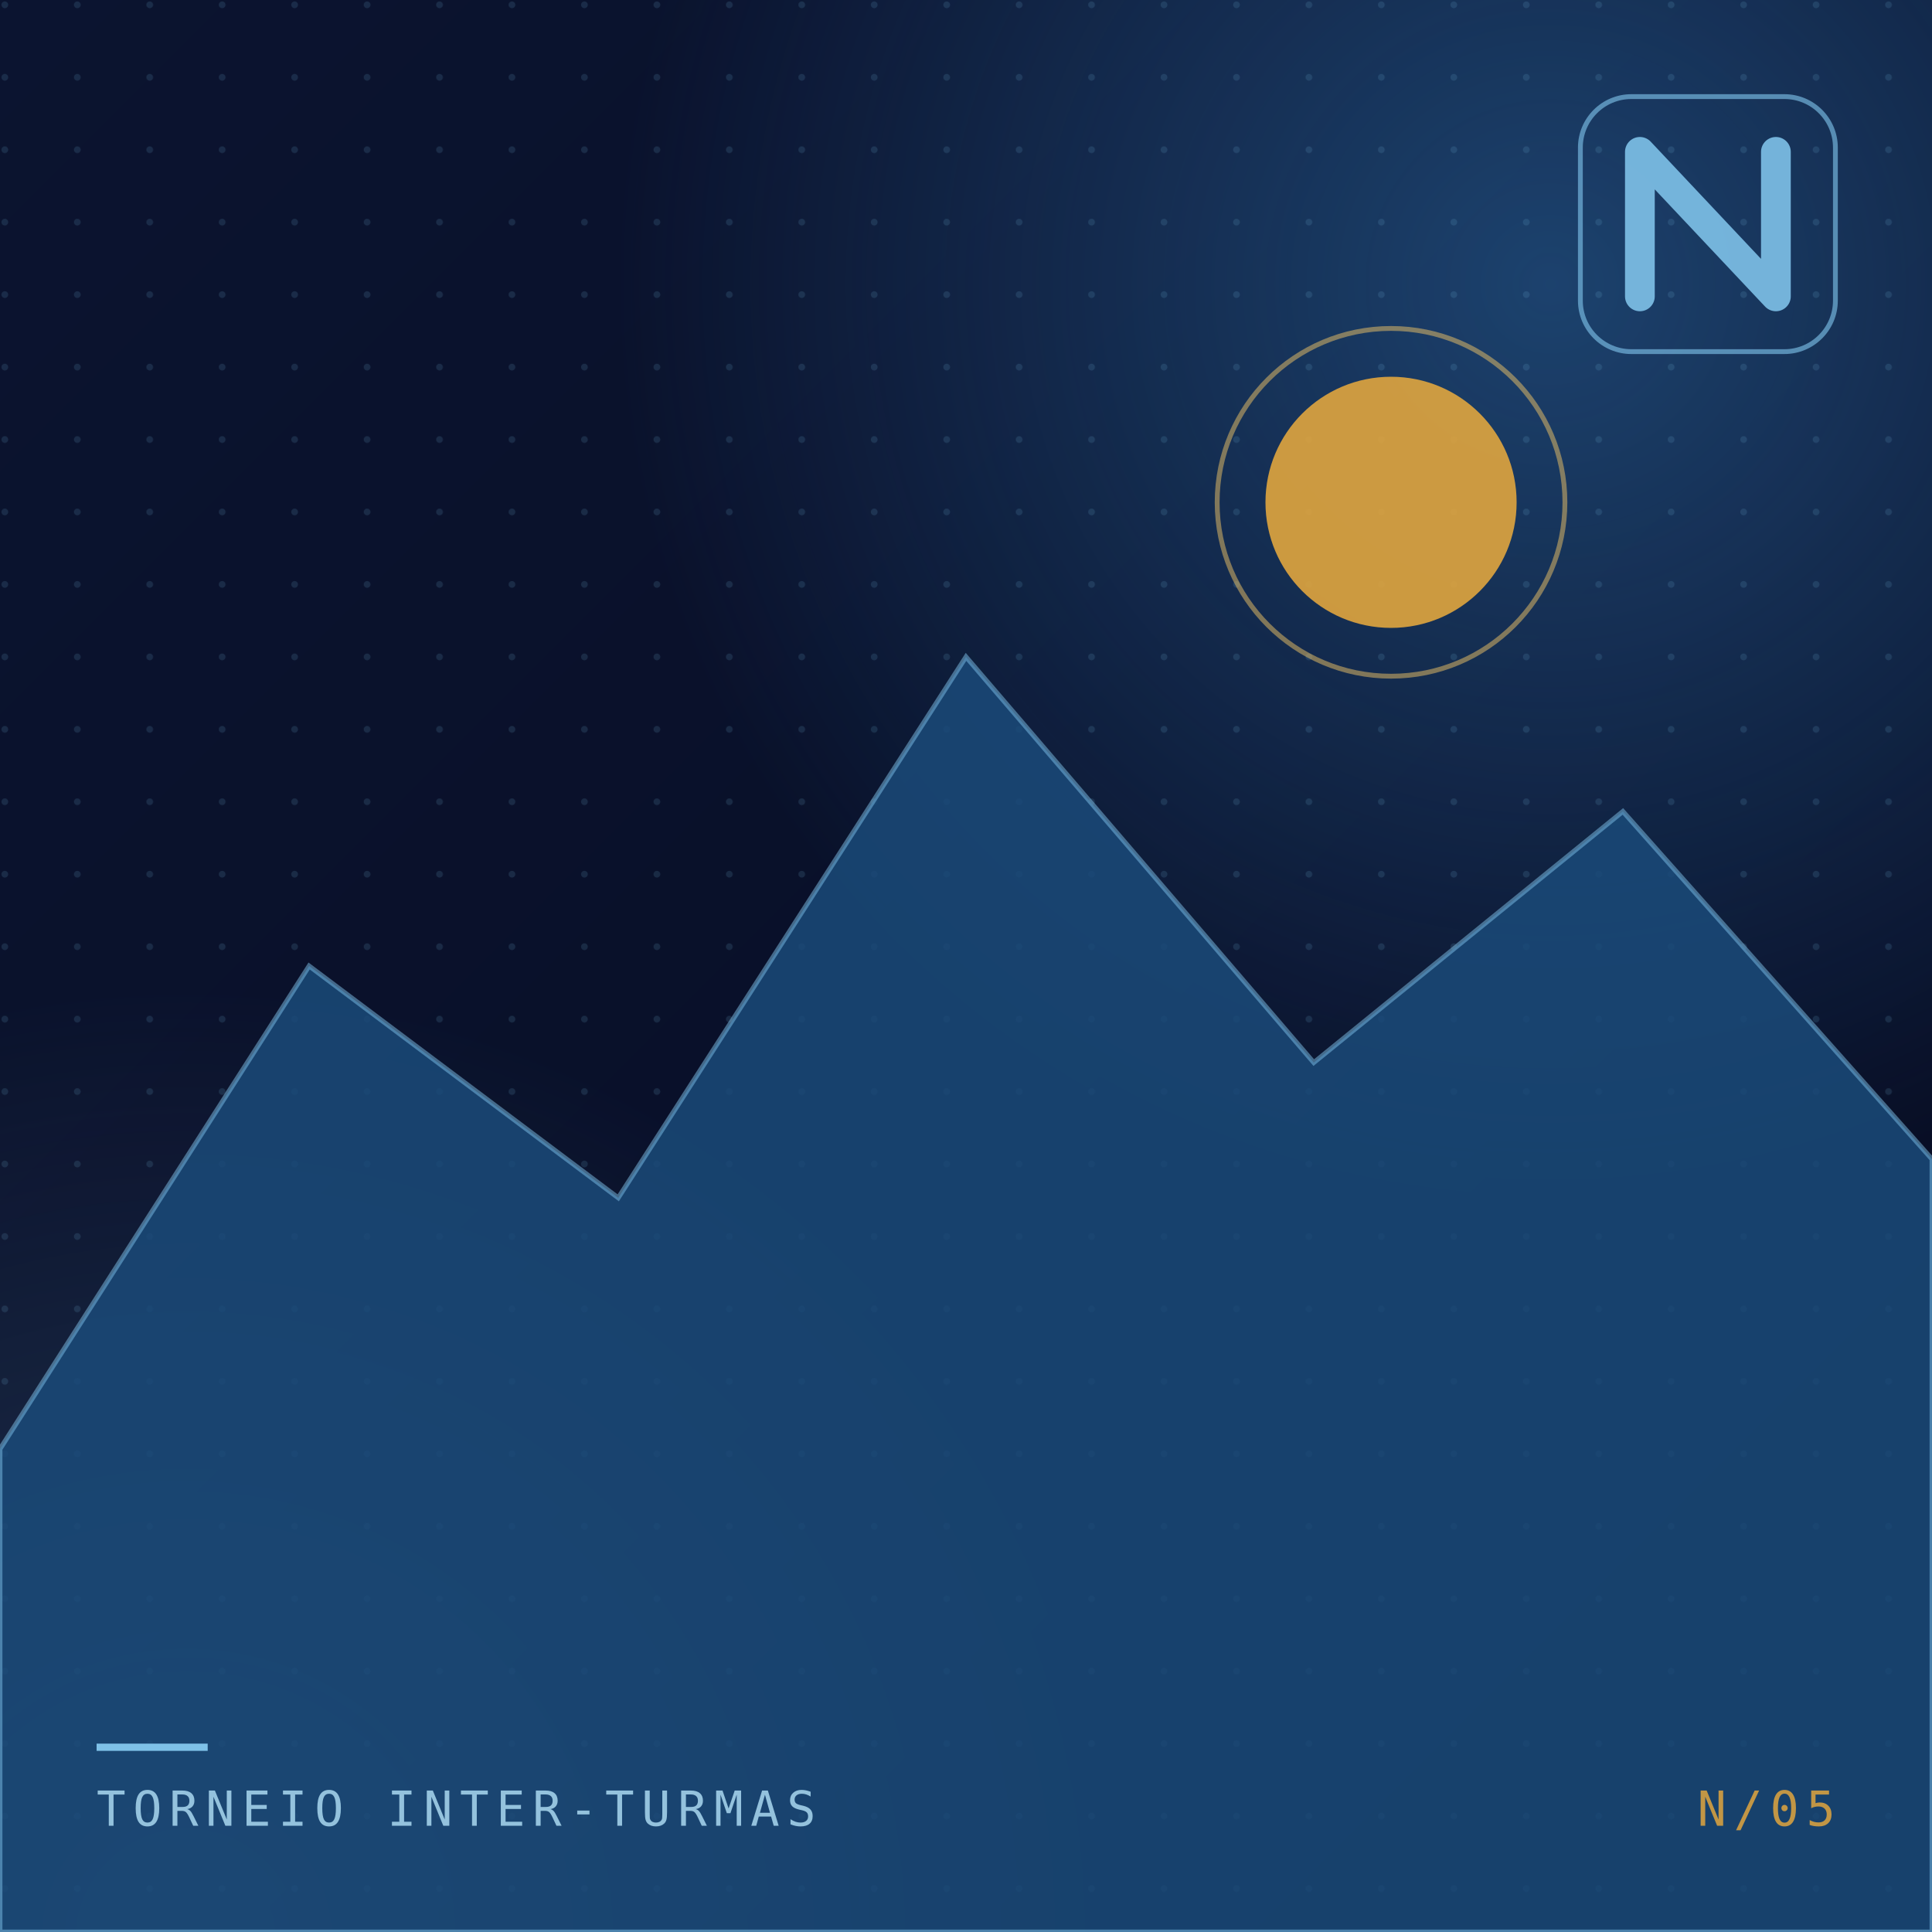
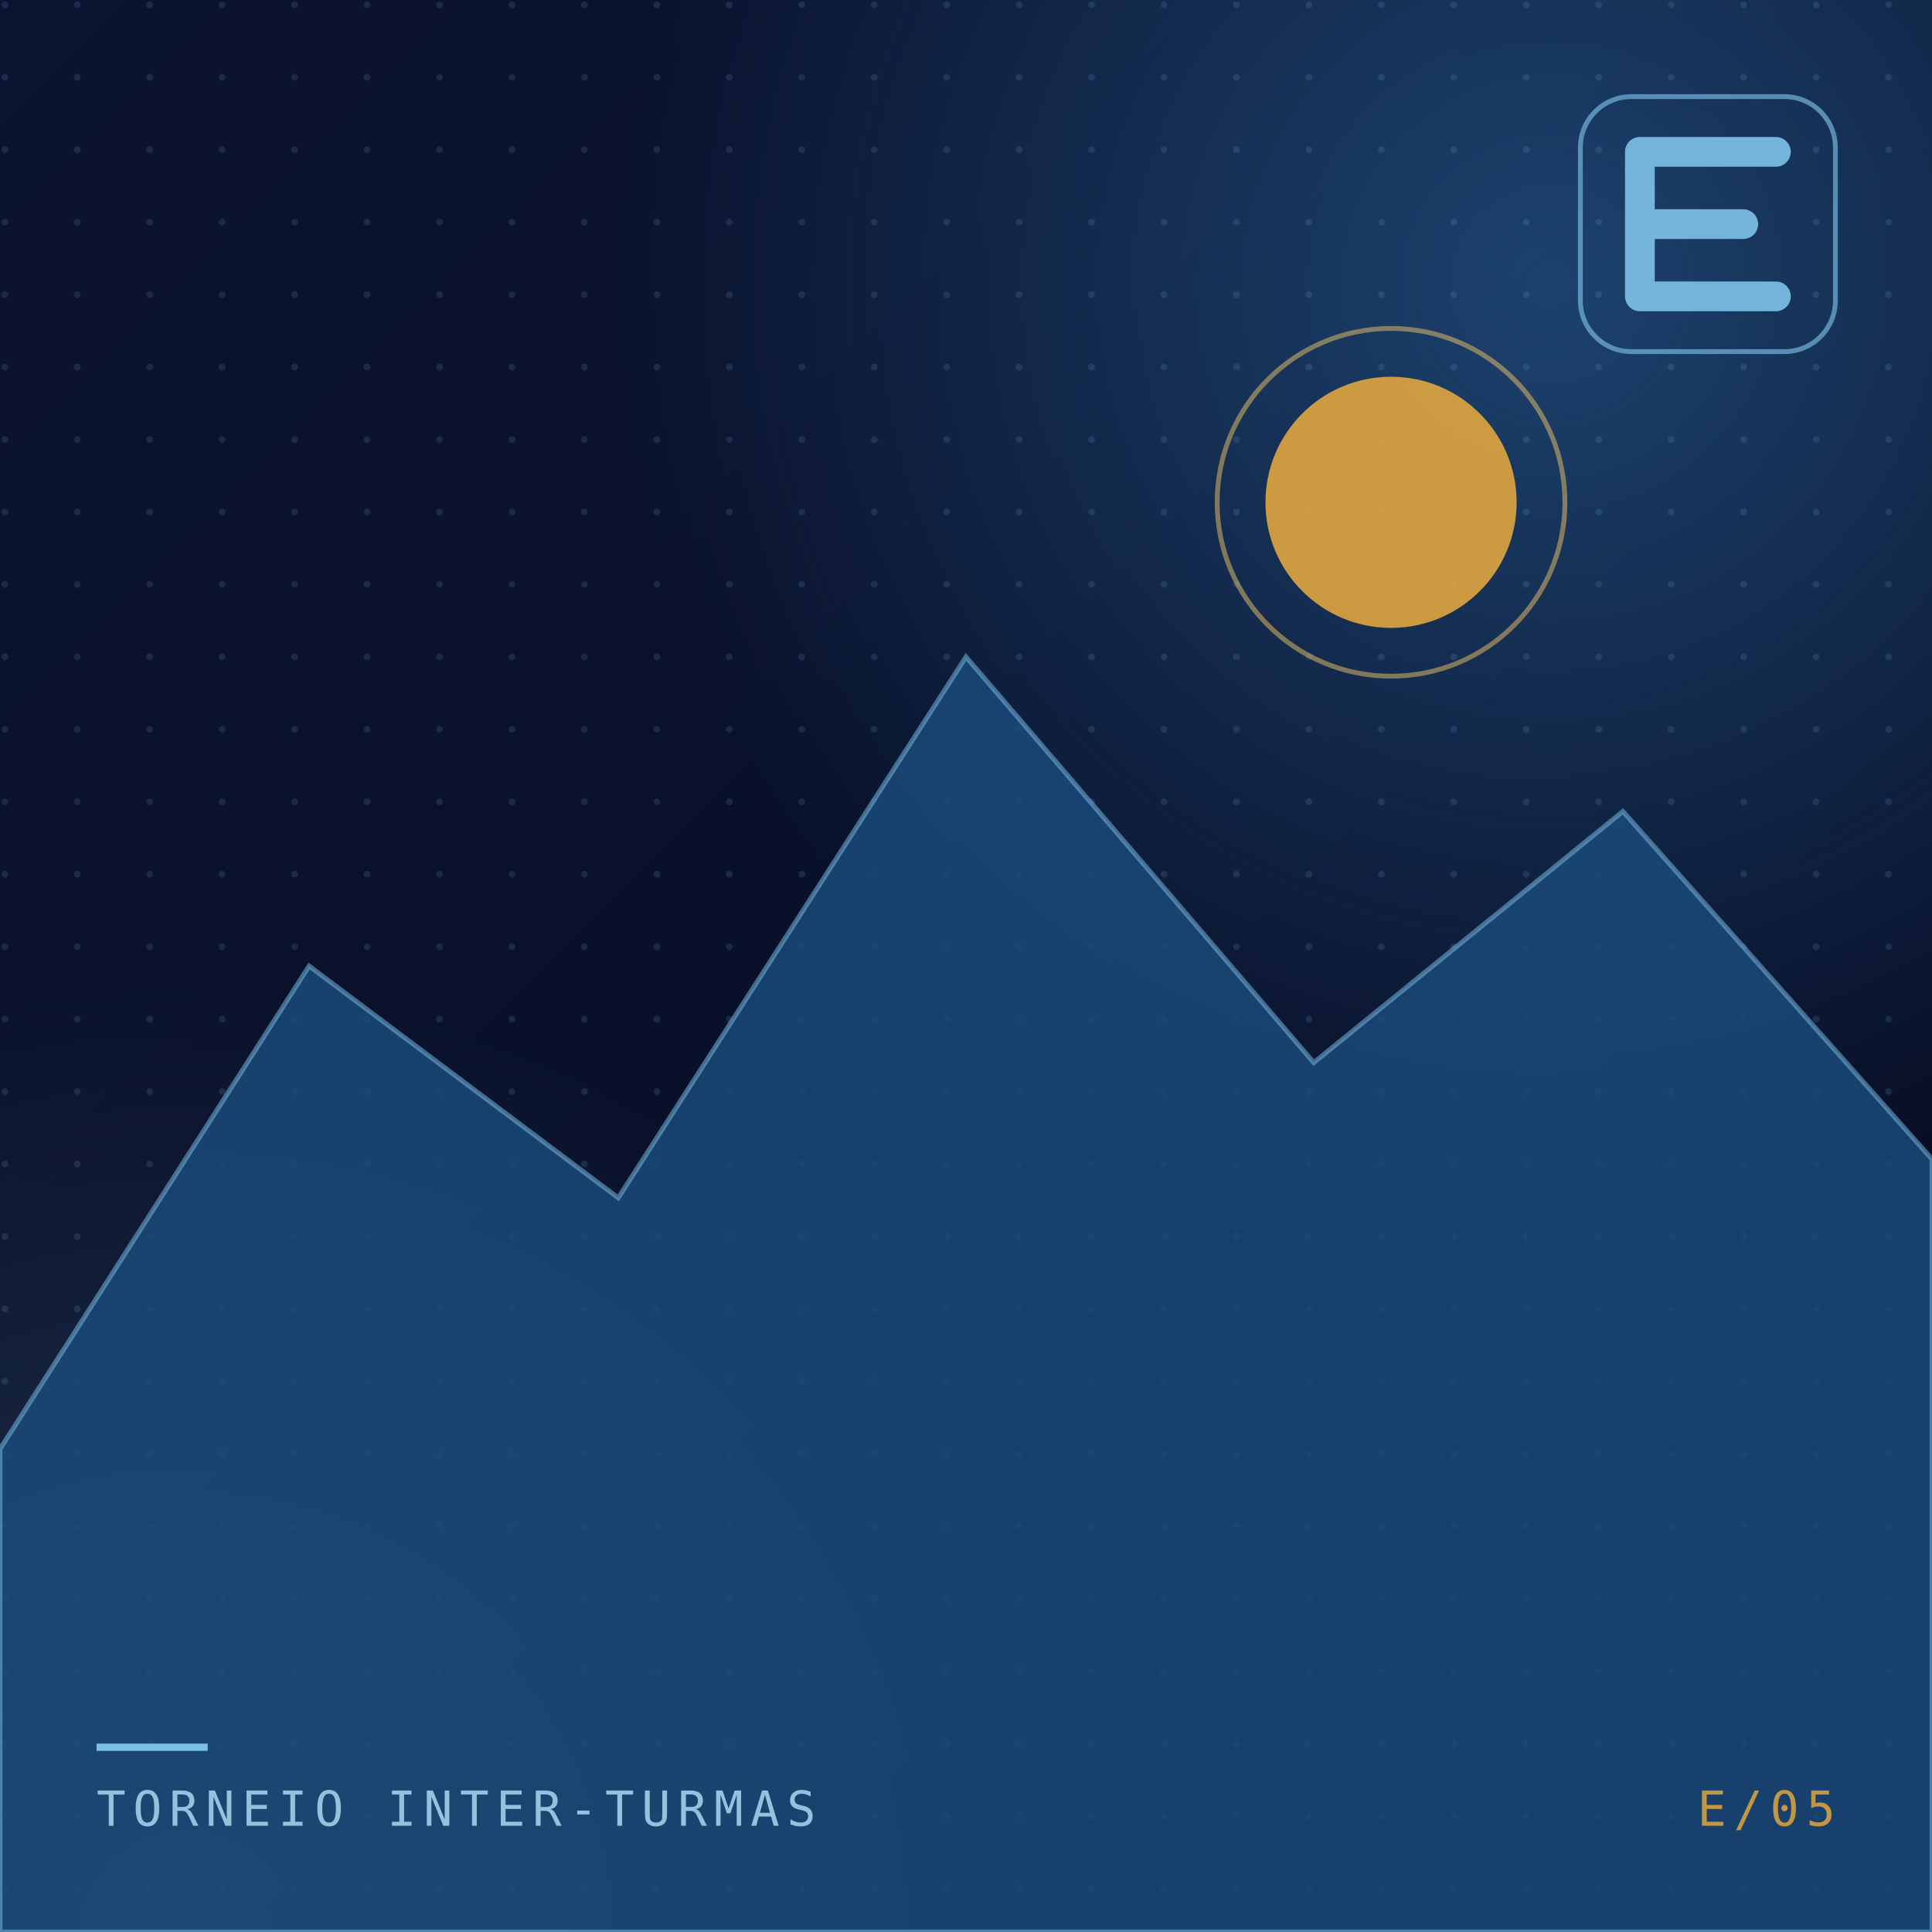
<svg xmlns="http://www.w3.org/2000/svg" viewBox="0 0 800 800" width="800" height="800" role="img" aria-label="torneio inter-turmas">
  <defs>
    <linearGradient id="bg4" x1="0" y1="0" x2="1" y2="1">
      <stop offset="0" stop-color="#0b1430" />
      <stop offset="1" stop-color="#070c22" />
    </linearGradient>
    <radialGradient id="glow4" cx="0.8" cy="0.15" r="0.8">
      <stop offset="0" stop-color="#2c6ba6" stop-opacity="0.55" />
      <stop offset="0.6" stop-color="#2c6ba6" stop-opacity="0" />
    </radialGradient>
    <radialGradient id="glow24" cx="0.1" cy="1" r="0.7">
      <stop offset="0" stop-color="#7ec1e8" stop-opacity="0.22" />
      <stop offset="0.7" stop-color="#7ec1e8" stop-opacity="0" />
    </radialGradient>
    <pattern id="dots4" width="30" height="30" patternUnits="userSpaceOnUse">
      <circle cx="2" cy="2" r="1.4" fill="#7ec1e8" fill-opacity="0.14" />
    </pattern>
  </defs>
  <rect width="800" height="800" fill="url(#bg4)" />
  <rect width="800" height="800" fill="url(#glow4)" />
  <rect width="800" height="800" fill="url(#glow24)" />
  <rect width="800" height="800" fill="url(#dots4)" />
  <path d="M 0 800 L 0 600 L 0 600 L 128 400 L 256 496 L 400 272 L 544 440 L 672 336 L 800 480 L 800 800 Z" fill="#1a4a79" fill-opacity="0.85" />
  <path d="M 0 800 L 0 600 L 0 600 L 128 400 L 256 496 L 400 272 L 544 440 L 672 336 L 800 480 L 800 800 Z" fill="none" stroke="#7ec1e8" stroke-width="2" stroke-opacity="0.5" />
  <circle cx="576" cy="208" r="52" fill="#e0a53e" fill-opacity="0.9" />
  <circle cx="576" cy="208" r="72" fill="none" stroke="#f0c466" stroke-width="2" stroke-opacity="0.5" />
  <g transform="translate(654.4,40)" opacity="0.9">
    <rect width="105.6" height="105.6" rx="21.12" fill="none" stroke="#7ec1e8" stroke-width="2" stroke-opacity="0.7" />
-     <path d="M 24.64 82.72 V 22.88 L 80.96 82.72 V 22.88" fill="none" stroke="#7ec1e8" stroke-width="12.32" stroke-linecap="round" stroke-linejoin="round" />
+     <path d="M 80.96 22.88 H 24.64 V 82.72 H 80.96 M 24.64 52.8 H 67.44" fill="none" stroke="#7ec1e8" stroke-width="12.32" stroke-linecap="round" stroke-linejoin="round" />
  </g>
  <g font-family="'Space Mono', Consolas, monospace" fill="#a9d8f0" opacity="0.85">
    <text x="40" y="756" font-size="20" letter-spacing="3">TORNEIO INTER-TURMAS</text>
-     <text x="760" y="756" font-size="20" letter-spacing="3" text-anchor="end" fill="#e0a53e">N/05</text>
+     <text x="760" y="756" font-size="20" letter-spacing="3" text-anchor="end" fill="#e0a53e">E/05</text>
  </g>
  <rect x="40" y="722" width="46" height="3" fill="#7ec1e8" />
</svg>
